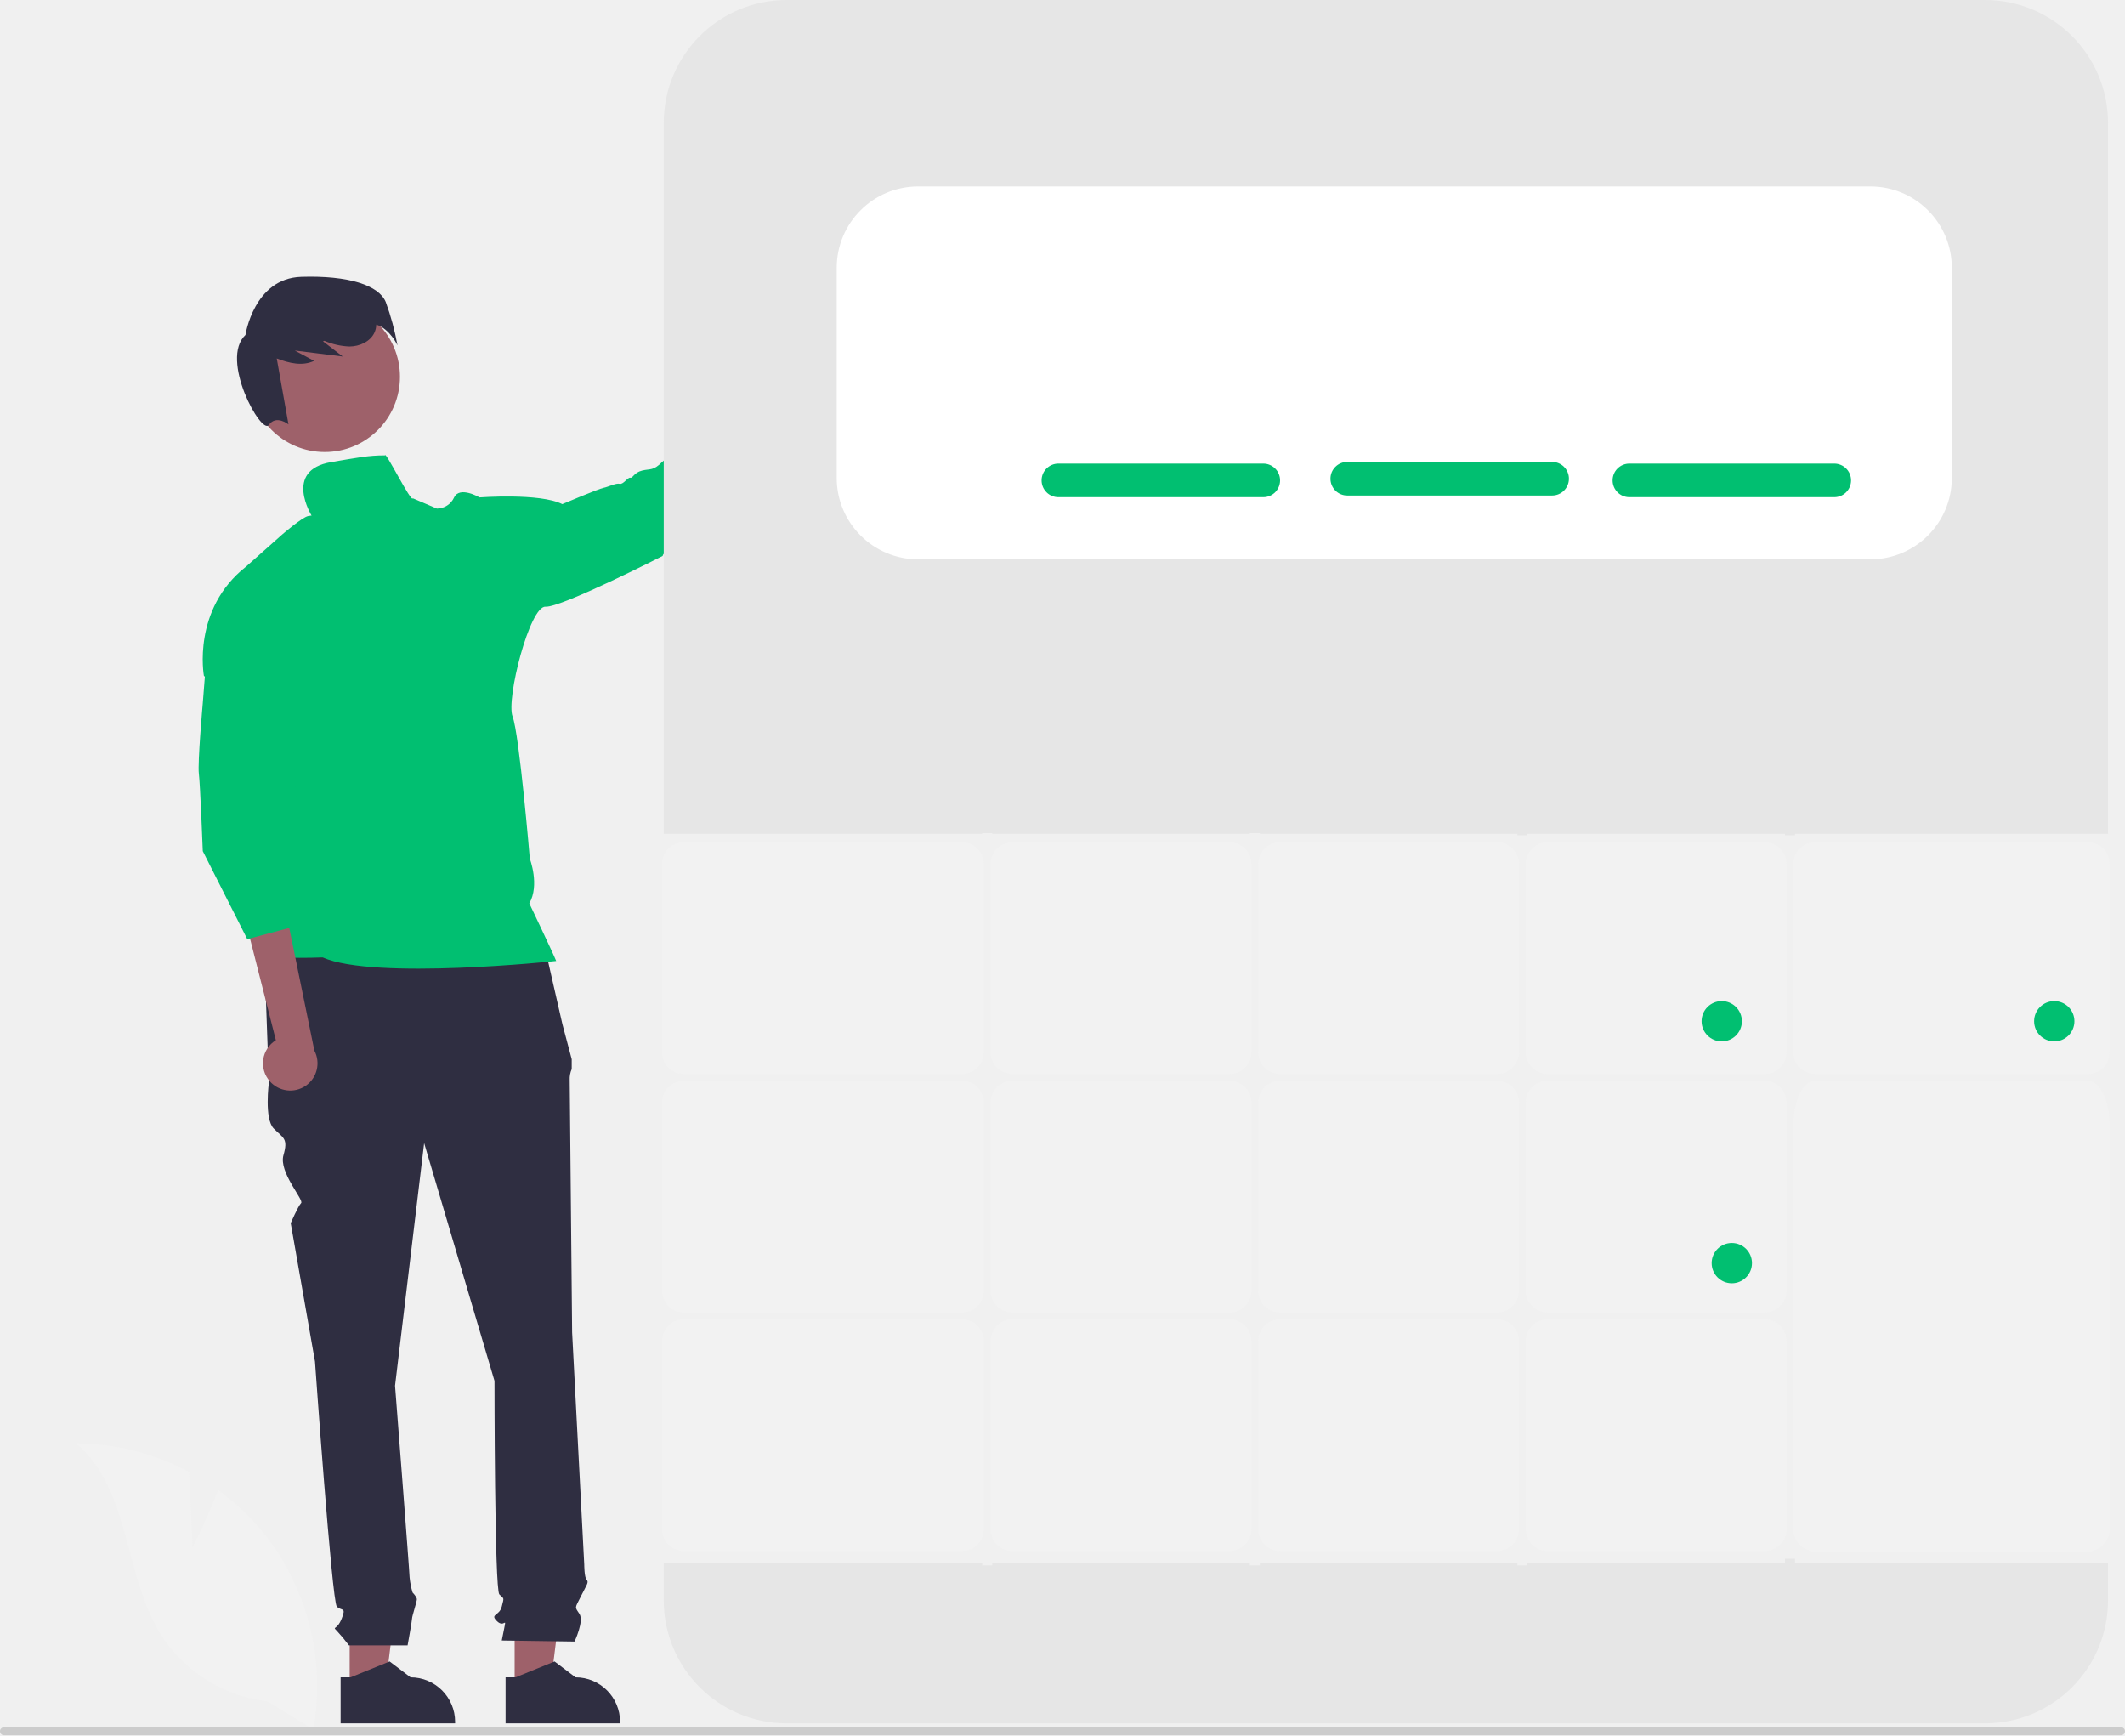
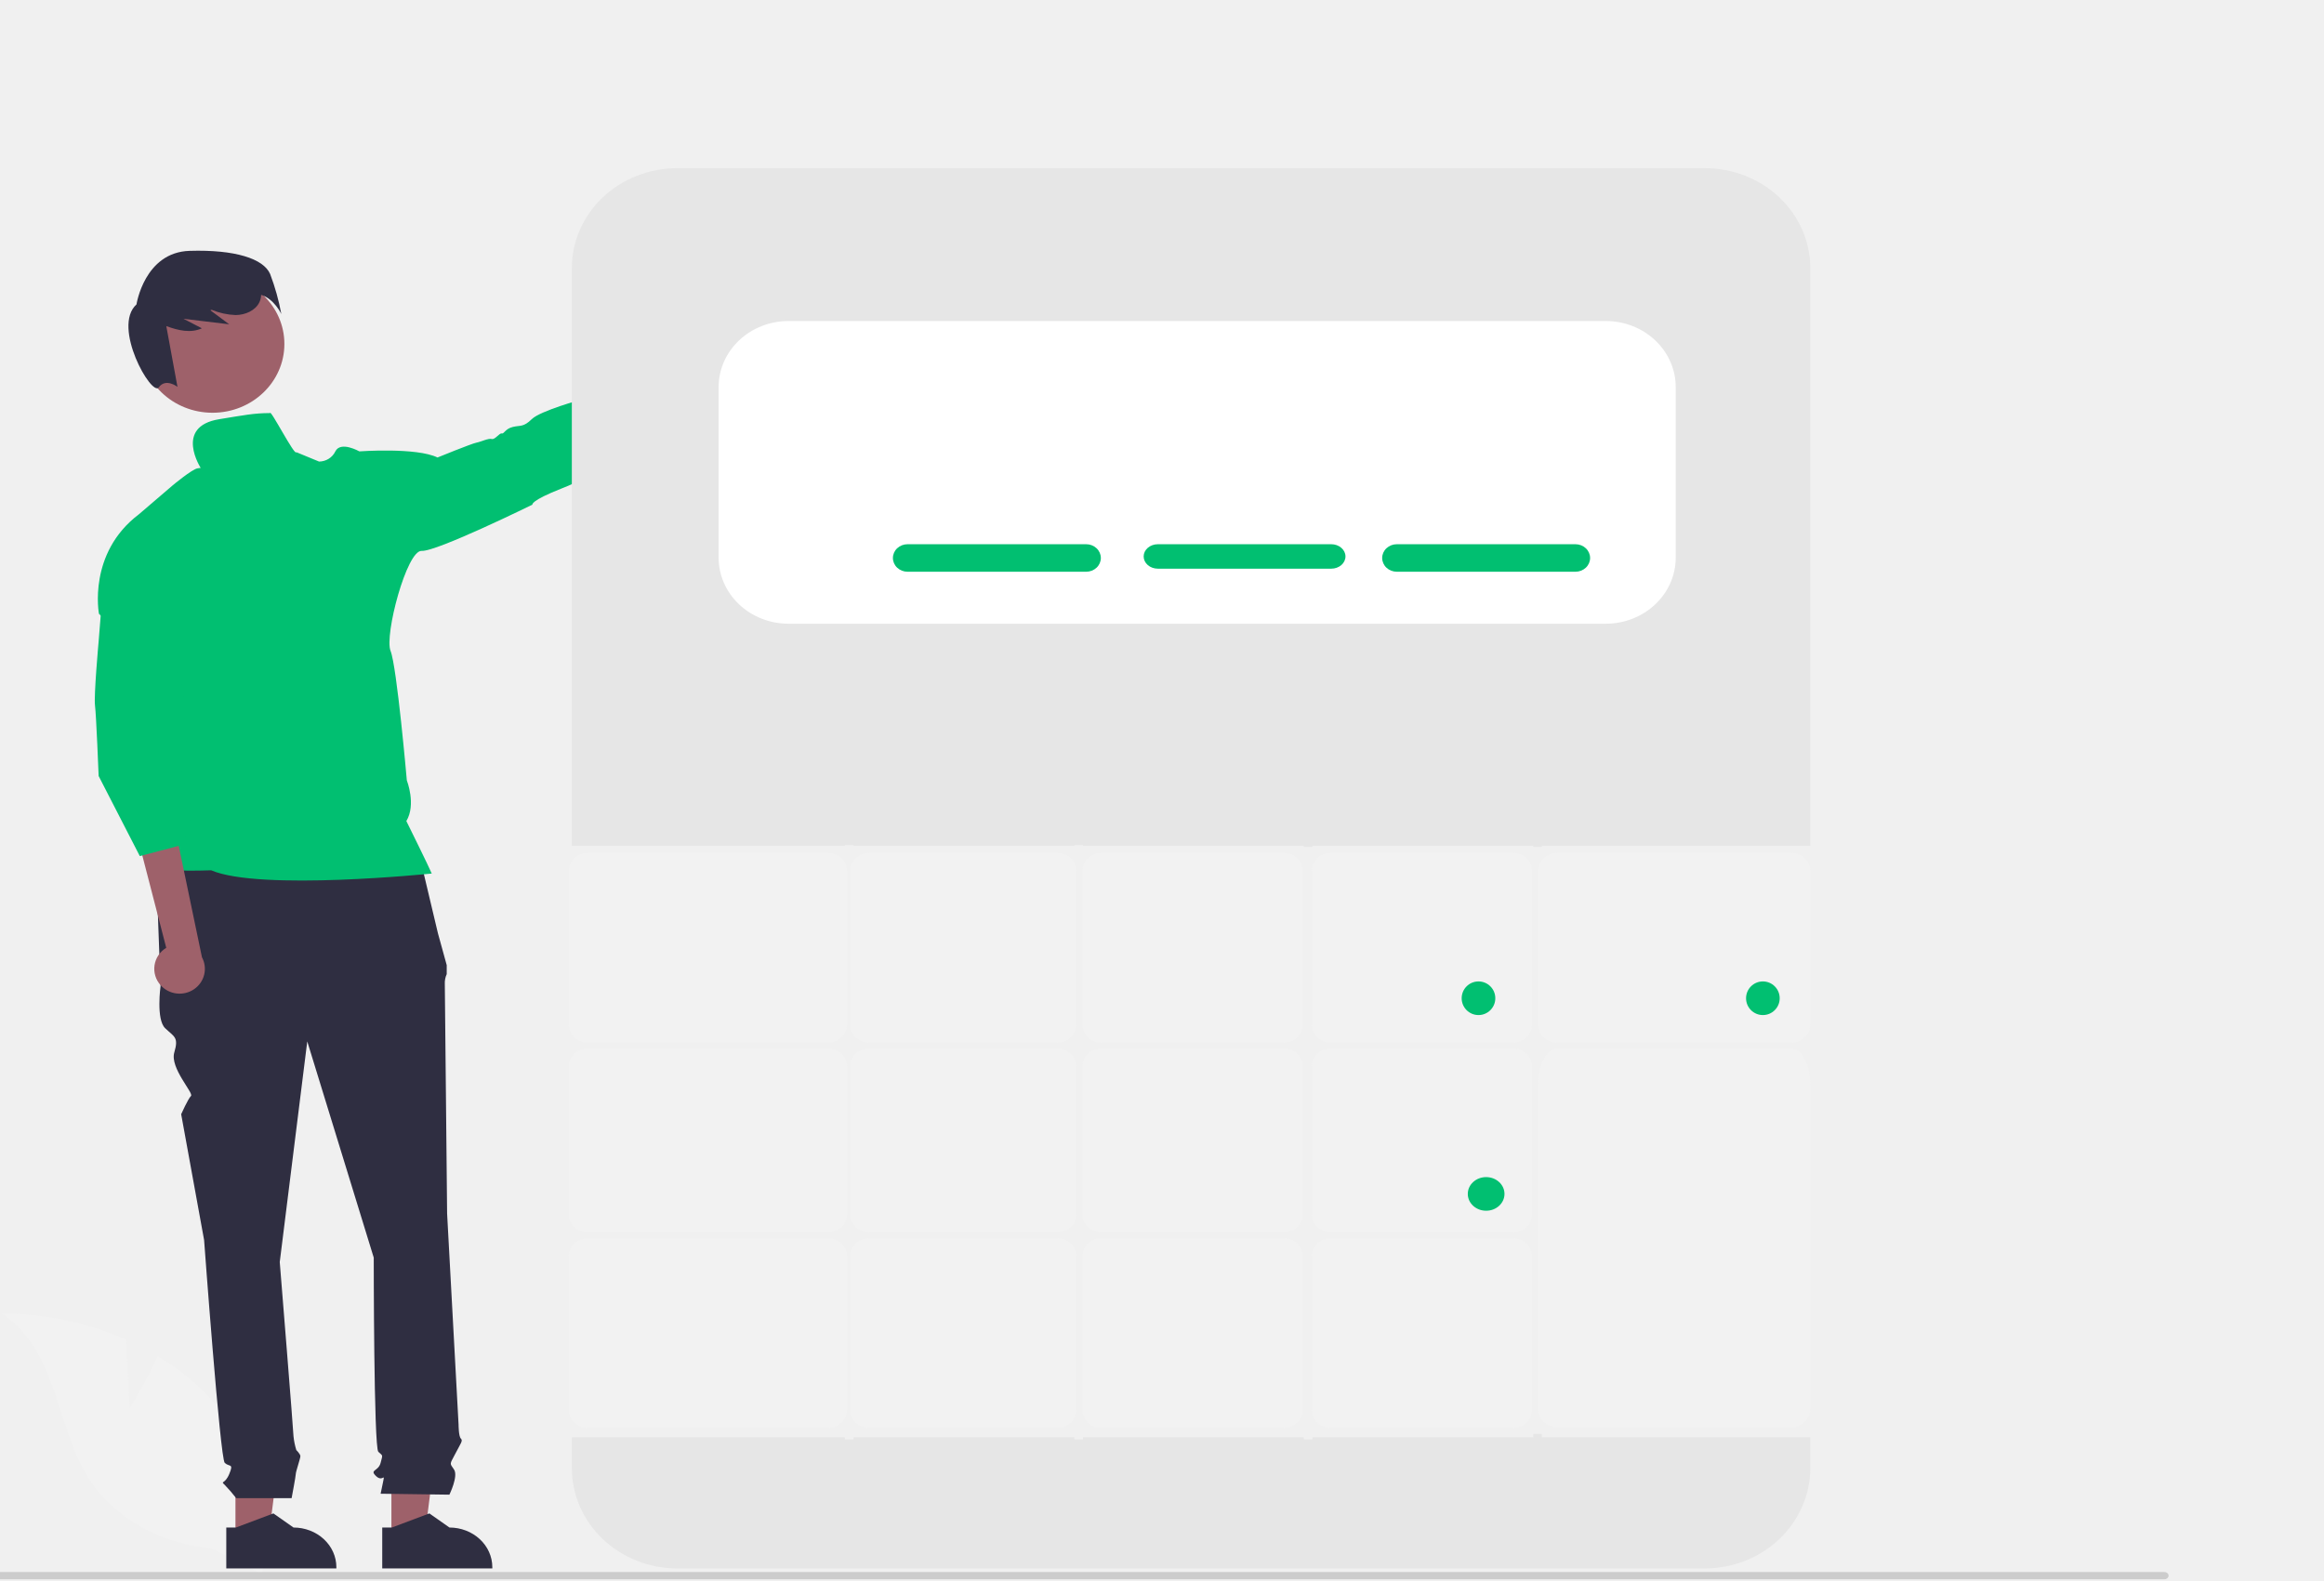
- <svg xmlns="http://www.w3.org/2000/svg" data-name="Layer 1" width="632.67" height="516.546" viewBox="0 0 632.67 516.546">
-   <polygon points="104.115 502.753 114.686 502.752 119.715 461.977 104.113 461.977 104.115 502.753" fill="#9e616a" />
-   <path d="M385.083,691.028l2.976-0,11.617-4.724,6.226,4.724h.001a13.268,13.268,0,0,1,13.267,13.267v.431l-34.087.001Z" transform="translate(-283.665 -191.727)" fill="#2f2e41" />
-   <polygon points="153.228 502.753 163.799 502.752 168.828 461.977 153.226 461.977 153.228 502.753" fill="#9e616a" />
-   <path d="M434.196,691.028l2.976-0,11.617-4.724,6.226,4.724h.001a13.268,13.268,0,0,1,13.267,13.267v.431l-34.087.001Z" transform="translate(-283.665 -191.727)" fill="#2f2e41" />
-   <path d="M445.343,471.336l-83.059,2.167,1.444,40.446s-1.444,10.834,1.444,13.723,4.333,2.889,2.889,7.945,6.187,13.313,5.26,14.24-3.094,5.983-3.094,5.983l7.222,41.168s5.056,71.503,6.5,72.947,2.889,0,1.444,3.611-2.889,2.167-1.444,3.611a53.194,53.194,0,0,1,3.611,4.333H405.025s1.317-7.222,1.317-7.945,1.444-5.056,1.444-5.778-1.277-1.999-1.277-1.999a23.762,23.762,0,0,1-.89-4.501c0-1.444-4.333-57.058-4.333-57.058l8.667-72.225L430.898,602.785s0,62.113,1.444,63.558,1.444.722.722,3.611-3.611,2.167-1.444,4.333,2.889-1.444,2.167,2.167l-.722,3.611,21.667.31s2.889-6.088,1.444-8.255-1.358-1.575.404-5.121,2.485-4.268,1.762-4.99-.722-4.564-.722-4.564l-3.611-69.106s-.722-72.947-.722-75.114a7.204,7.204,0,0,1,.6-3.249v-2.941l-2.767-10.421Z" transform="translate(-283.665 -191.727)" fill="#2f2e41" />
-   <path d="M539.34,313.811a8.065,8.065,0,0,1-11.61,4.261L491.676,348.278l-1.959-14.764,35.264-26.995a8.109,8.109,0,0,1,14.359,7.293Z" transform="translate(-283.665 -191.727)" fill="#9e616a" />
-   <circle cx="96.696" cy="112.161" r="22.39" fill="#9e616a" />
-   <path d="M398.513,281.605c-2.084-4.968-11.017-7.918-25.153-7.474s-16.611,17.301-16.611,17.301c-7.786,7.257,4.784,29.914,6.965,26.79s5.842-.171,5.842-.171l-3.489-19.627c3.685,1.418,7.648,2.369,11.114.718l-5.743-3.071q7.139.888,14.278,1.777l-5.888-4.53c.143-.047.285-.096.428-.144a20.925,20.925,0,0,0,7.46,1.694c3.002-.022,6.192-1.429,7.45-4.155a6.139,6.139,0,0,0,.533-2.376c4.139,1.344,6.313,6.193,6.313,6.193A76.404,76.404,0,0,0,398.513,281.605Z" transform="translate(-283.665 -191.727)" fill="#2f2e41" />
-   <path d="M398.283,327.279c-5,0-8.22.69-16,2-14.36,2.42-5.76,16.065-5.76,16.065s.65-.33-1.11,0-7.76,5.52-7.76,5.52l-10.73,9.53c-16.17,12.69-12.55,32.49-12.55,32.49l23.58,23.73-10.33,47.61s4.39,7.07,2.12,10.24,20,2.26,20,2.26c15.37,6.85,69.52,1.06,69.52,1.06-.75-1.96-8-17.15-8-17.15,3.15-5.44.15-13.3.15-13.3s-3.13-37.18-5.13-42.32,5.12-32.99,9.8-32.69,34.91-15.12,34.91-15.12-.76-1.21,9.22-5.29a48.912,48.912,0,0,0,15.49-9.77l4.1-8.19c-1.97.76-8.62-11.78-8.62-11.78l-2.9,1.105-1.68-.485s-13.11,3.73-15.79,6.45-3.58,1.96-6,2.57-2.72,2.31-3.48,2.12-2.11,2.11-3.17,1.81-3.33.91-4.84,1.21-12.24,4.84-12.24,4.84c-6.64-3.36-24.64-2-24.64-2s-5.89-3.47-7.56,0a5.69,5.69,0,0,1-5.13,3.33l-7.18-3.07C406.156,341.577,398.324,325.7,398.283,327.279Z" transform="translate(-283.665 -191.727)" fill="#01bf71" />
-   <path d="M364.004,513.612a8.065,8.065,0,0,1,1.8-12.235L355.632,461.388l13.908,5.329,7.729,37.761a8.109,8.109,0,0,1-13.265,9.133Z" transform="translate(-283.665 -191.727)" fill="#9e616a" />
-   <path d="M345.283,385.279l-1.256,15.969s-1.562,17.543-1.153,20.787S344.045,445.09,344.045,445.09l13.239,26.189,15-4-.898-12.285.898,11.285,2-10-5-17,3-6L370.771,413.138Z" transform="translate(-283.665 -191.727)" fill="#01bf71" />
-   <path d="M809.098,582.437H744.432a6.508,6.508,0,0,1-6.5-6.5v-56a6.508,6.508,0,0,1,6.5-6.5h64.667a6.508,6.508,0,0,1,6.5,6.5v56A6.508,6.508,0,0,1,809.098,582.437Z" transform="translate(-283.665 -191.727)" fill="#f2f2f2" />
-   <path d="M809.098,511.437H744.432a6.508,6.508,0,0,1-6.5-6.5v-56a6.508,6.508,0,0,1,6.5-6.5h64.667a6.508,6.508,0,0,1,6.5,6.5v56A6.508,6.508,0,0,1,809.098,511.437Z" transform="translate(-283.665 -191.727)" fill="#f2f2f2" />
-   <path d="M809.098,653.437H744.432a6.508,6.508,0,0,1-6.5-6.5v-56a6.508,6.508,0,0,1,6.5-6.5h64.667a6.508,6.508,0,0,1,6.5,6.5v56A6.508,6.508,0,0,1,809.098,653.437Z" transform="translate(-283.665 -191.727)" fill="#f2f2f2" />
-   <path d="M729.432,653.437h-64.667a6.508,6.508,0,0,1-6.5-6.5v-56a6.508,6.508,0,0,1,6.5-6.5h64.667a6.508,6.508,0,0,1,6.5,6.5v56A6.508,6.508,0,0,1,729.432,653.437Z" transform="translate(-283.665 -191.727)" fill="#f2f2f2" />
-   <path d="M905.283,511.437H824.098a6.508,6.508,0,0,1-6.5-6.5v-56a6.508,6.508,0,0,1,6.5-6.5h81.185a6.508,6.508,0,0,1,6.5,6.5v56A6.508,6.508,0,0,1,905.283,511.437Z" transform="translate(-283.665 -191.727)" fill="#f2f2f2" />
-   <path d="M576.098,439.937v-.21h3v.21h76.666v-.21h3v.21h76.667v.436h3V439.937h76.667v.436h3V439.937h93.185V228.337A36.61,36.61,0,0,0,874.673,191.727H517.894a36.61,36.61,0,0,0-36.61,36.61V439.937Z" transform="translate(-283.665 -191.727)" fill="#e6e6e6" />
-   <path d="M905.283,513.437H824.098c-3.584,0-6.5,5.929-6.5,13.216V646.937a6.51,6.51,0,0,0,4.616,6.219,3.564,3.564,0,0,0,1.884.571h81.185a3.564,3.564,0,0,0,1.884-.571,6.51,6.51,0,0,0,4.616-6.219V526.653C911.783,519.366,908.867,513.437,905.283,513.437Z" transform="translate(-283.665 -191.727)" fill="#f2f2f2" />
-   <path d="M570.098,653.437H487.283a6.508,6.508,0,0,1-6.5-6.5v-56a6.508,6.508,0,0,1,6.5-6.5h82.815a6.508,6.508,0,0,1,6.5,6.5v56A6.508,6.508,0,0,1,570.098,653.437Z" transform="translate(-283.665 -191.727)" fill="#f2f2f2" />
-   <path d="M570.098,582.437H487.283a6.508,6.508,0,0,1-6.5-6.5v-56a6.508,6.508,0,0,1,6.5-6.5h82.815a6.508,6.508,0,0,1,6.5,6.5v56A6.508,6.508,0,0,1,570.098,582.437Z" transform="translate(-283.665 -191.727)" fill="#f2f2f2" />
-   <path d="M818.098,656.937V655.711h-3V656.937H738.432v.774h-3V656.937h-76.667v.774h-3V656.937h-76.666v.774h-3V656.937H481.283v11.18A36.61,36.61,0,0,0,517.894,704.727H874.673a36.61,36.61,0,0,0,36.61-36.61V656.937Z" transform="translate(-283.665 -191.727)" fill="#e6e6e6" />
-   <path d="M570.098,511.437H487.283a6.508,6.508,0,0,1-6.5-6.5v-56a6.508,6.508,0,0,1,6.5-6.5h82.815a6.508,6.508,0,0,1,6.5,6.5v56A6.508,6.508,0,0,1,570.098,511.437Z" transform="translate(-283.665 -191.727)" fill="#f2f2f2" />
-   <path d="M649.765,582.437h-64.666a6.508,6.508,0,0,1-6.5-6.5v-56a6.508,6.508,0,0,1,6.5-6.5h64.666a6.508,6.508,0,0,1,6.5,6.5v56A6.508,6.508,0,0,1,649.765,582.437Z" transform="translate(-283.665 -191.727)" fill="#f2f2f2" />
-   <path d="M649.765,653.437h-64.666a6.508,6.508,0,0,1-6.5-6.5v-56a6.508,6.508,0,0,1,6.5-6.5h64.666a6.508,6.508,0,0,1,6.5,6.5v56A6.508,6.508,0,0,1,649.765,653.437Z" transform="translate(-283.665 -191.727)" fill="#f2f2f2" />
-   <path d="M729.432,511.437h-64.667a6.508,6.508,0,0,1-6.5-6.5v-56a6.508,6.508,0,0,1,6.5-6.5h64.667a6.508,6.508,0,0,1,6.5,6.5v56A6.508,6.508,0,0,1,729.432,511.437Z" transform="translate(-283.665 -191.727)" fill="#f2f2f2" />
-   <path d="M729.432,582.437h-64.667a6.508,6.508,0,0,1-6.5-6.5v-56a6.508,6.508,0,0,1,6.5-6.5h64.667a6.508,6.508,0,0,1,6.5,6.5v56A6.508,6.508,0,0,1,729.432,582.437Z" transform="translate(-283.665 -191.727)" fill="#f2f2f2" />
-   <path d="M649.765,511.437h-64.666a6.508,6.508,0,0,1-6.5-6.5v-56a6.508,6.508,0,0,1,6.5-6.5h64.666a6.508,6.508,0,0,1,6.5,6.5v56A6.508,6.508,0,0,1,649.765,511.437Z" transform="translate(-283.665 -191.727)" fill="#f2f2f2" />
-   <path d="M840.571,358.227H556.996a24.24,24.24,0,0,1-24.212-24.212v-62.575a24.24,24.24,0,0,1,24.212-24.212H840.571a24.24,24.24,0,0,1,24.212,24.212v62.575A24.24,24.24,0,0,1,840.571,358.227Z" transform="translate(-283.665 -191.727)" fill="#fff" />
-   <path d="M745.783,339.227h-61a5,5,0,0,1,0-10h61a5,5,0,0,1,0,10Z" transform="translate(-283.665 -191.727)" fill="#01bf71" />
-   <path d="M829.783,339.727h-61a5,5,0,0,1,0-10h61a5,5,0,0,1,0,10Z" transform="translate(-283.665 -191.727)" fill="#01bf71" />
-   <path d="M659.783,339.727h-61a5,5,0,0,1,0-10h61a5,5,0,0,1,0,10Z" transform="translate(-283.665 -191.727)" fill="#01bf71" />
-   <circle cx="512.618" cy="304" r="6" fill="#01bf71" />
-   <circle cx="515.618" cy="376" r="6" fill="#01bf71" />
-   <circle cx="611.618" cy="304" r="6" fill="#01bf71" />
-   <path d="M340.996,652.344l-.998-22.434a72.455,72.455,0,0,0-33.796-8.555c16.231,13.27,14.203,38.851,25.208,56.697A43.582,43.582,0,0,0,363.37,698.192l13.583,8.316a73.03,73.03,0,0,0-15.393-59.179,70.543,70.543,0,0,0-12.964-12.046C345.342,643.862,340.996,652.344,340.996,652.344Z" transform="translate(-283.665 -191.727)" fill="#f2f2f2" />
-   <path d="M283.665,707.083a1.186,1.186,0,0,0,1.19,1.19h630.29a1.19,1.19,0,0,0,0-2.38H284.855A1.187,1.187,0,0,0,283.665,707.083Z" transform="translate(-283.665 -191.727)" fill="#ccc" />
+ <svg xmlns="http://www.w3.org/2000/svg" width="760" height="517" viewBox="0 0 760 517" fill="none">
+   <g clip-path="url(#clip0_62_2)">
+     <path d="M42.42 460.617L41.222 438.183C28.734 432.624 14.806 429.687 0.646 429.628C20.134 442.899 17.698 468.479 30.911 486.325C35.083 491.865 40.698 496.551 47.34 500.038C53.983 503.524 61.482 505.721 69.282 506.465L85.59 514.781C87.828 504.391 87.335 493.72 84.144 483.503C80.954 473.287 75.142 463.768 67.109 455.603C62.548 451.059 57.319 447.012 51.544 443.557C47.638 452.134 42.42 460.617 42.42 460.617Z" fill="#F2F2F2" />
+     <path d="M77.002 503L87.843 502.999L93 462H77L77.002 503Z" fill="#9E616A" />
+     <path d="M74 499.616H77.143L89.411 495L95.987 499.615H95.988C99.704 499.616 103.268 500.98 105.896 503.411C108.523 505.843 110 509.14 110 512.578V512.999L74.001 513L74 499.616Z" fill="#2F2E41" />
+     <path d="M128.002 503L138.843 502.999L144 462H128L128.002 503Z" fill="#9E616A" />
+     <path d="M125 499.616H128.143L140.412 495L146.987 499.615H146.988C150.704 499.616 154.267 500.98 156.895 503.411C159.523 505.843 160.999 509.14 161 512.578V512.999L125.001 513L125 499.616Z" fill="#2F2E41" />
+     <path d="M137.217 280L51 282.164L52.499 322.577C52.499 322.577 51 333.402 53.999 336.288C56.998 339.175 58.497 339.175 56.998 344.227C55.498 349.279 63.42 357.529 62.458 358.455C61.496 359.381 59.247 364.433 59.247 364.433L66.744 405.567C66.744 405.567 71.992 477.011 73.491 478.454C74.991 479.897 76.49 478.454 74.991 482.062C73.491 485.671 71.992 484.227 73.491 485.671C74.82 487.048 76.071 488.494 77.24 490H95.366C95.366 490 96.733 482.784 96.733 482.062C96.733 481.34 98.232 477.011 98.232 476.288C98.232 475.567 96.907 474.291 96.907 474.291C96.449 472.824 96.139 471.318 95.983 469.794C95.983 468.351 91.484 412.783 91.484 412.783L100.481 340.619L122.223 411.34C122.223 411.34 122.223 473.402 123.723 474.846C125.222 476.288 125.222 475.567 124.472 478.454C123.723 481.34 120.724 480.619 122.972 482.784C125.222 484.948 125.971 481.34 125.222 484.948L124.472 488.557L146.963 488.866C146.963 488.866 149.962 482.784 148.463 480.619C146.963 478.454 147.053 479.045 148.882 475.502C150.712 471.959 151.462 471.238 150.711 470.515C149.962 469.794 149.962 465.956 149.962 465.956L146.214 396.907C146.214 396.907 145.464 324.021 145.464 321.855C145.407 320.741 145.621 319.63 146.087 318.609V315.67L143.215 305.257L137.217 280Z" fill="#2F2E41" />
+     <path d="M234.485 122.054C234.071 123.18 233.409 124.202 232.547 125.05C231.685 125.898 230.643 126.551 229.495 126.963C228.346 127.375 227.119 127.536 225.901 127.434C224.682 127.332 223.5 126.972 222.439 126.375L185.033 157L183 142.031L219.587 114.661C220.73 112.986 222.461 111.779 224.453 111.268C226.445 110.758 228.56 110.98 230.396 111.891C232.233 112.802 233.663 114.34 234.417 116.214C235.17 118.087 235.195 120.165 234.485 122.054Z" fill="#9E616A" />
+     <path d="M69.5 135C82.479 135 93 124.927 93 112.501C93 100.074 82.479 90 69.5 90C56.521 90 46 100.074 46 112.501C46 124.927 56.521 135 69.5 135Z" fill="#9E616A" />
+     <path d="M88.338 89.614C86.157 84.582 76.809 81.595 62.016 82.045C47.223 82.495 44.633 99.568 44.633 99.568C36.485 106.917 49.639 129.867 51.922 126.702C54.204 123.538 58.036 126.529 58.036 126.529L54.384 106.65C58.24 108.086 62.388 109.051 66.014 107.377L60.005 104.267C64.986 104.867 69.966 105.467 74.947 106.067L68.785 101.478C68.934 101.431 69.084 101.381 69.233 101.333C71.704 102.364 74.351 102.945 77.04 103.048C80.181 103.025 83.52 101.6 84.836 98.84C85.186 98.082 85.376 97.263 85.394 96.433C89.726 97.794 92 102.705 92 102.705C91.178 98.246 89.952 93.866 88.338 89.614Z" fill="#2F2E41" />
+     <path d="M88.293 135.108C83.106 135.108 79.765 135.799 71.693 137.11C56.793 139.531 65.716 153.185 65.716 153.185C65.716 153.185 66.391 152.855 64.565 153.185C62.739 153.516 56.513 158.709 56.513 158.709L45.38 168.245C28.603 180.944 32.359 200.757 32.359 200.757L56.825 224.502L46.107 272.144C46.107 272.144 50.661 279.218 48.306 282.39C45.951 285.563 69.057 284.652 69.057 284.652C85.004 291.506 141.187 285.713 141.187 285.713C140.409 283.751 132.887 268.551 132.887 268.551C136.155 263.108 133.042 255.243 133.042 255.243C133.042 255.243 129.795 218.038 127.72 212.895C125.644 207.751 133.033 179.883 137.888 180.183C142.743 180.483 174.108 165.053 174.108 165.053C174.108 165.053 173.32 163.842 183.674 159.76C189.623 157.505 195.075 154.188 199.746 149.983L204 141.788C201.956 142.548 195.056 130 195.056 130L192.047 131.106L190.304 130.62C190.304 130.62 176.702 134.353 173.922 137.075C171.141 139.796 170.207 139.036 167.696 139.646C165.185 140.257 164.874 141.958 164.086 141.768C163.297 141.578 161.896 143.879 160.797 143.579C159.697 143.279 157.342 144.49 155.775 144.79C154.208 145.09 143.075 149.633 143.075 149.633C136.186 146.271 117.51 147.632 117.51 147.632C117.51 147.632 111.399 144.159 109.667 147.632C109.2 148.617 108.452 149.455 107.509 150.045C106.566 150.636 105.468 150.954 104.344 150.964L96.895 147.892C96.462 149.416 88.336 133.528 88.293 135.108Z" fill="#01BF71" />
+     <path d="M52.531 322.243C51.732 321.363 51.14 320.321 50.795 319.19C50.451 318.061 50.363 316.87 50.538 315.703C50.712 314.537 51.146 313.421 51.807 312.437C52.469 311.451 53.342 310.621 54.365 310.004L44 270L58.172 275.332L66.048 313.107C66.99 314.864 67.244 316.899 66.76 318.827C66.277 320.756 65.089 322.443 63.423 323.569C61.757 324.695 59.728 325.183 57.721 324.938C55.713 324.693 53.867 323.735 52.531 322.243Z" fill="#9E616A" />
+     <path d="M33.518 194L32.241 209.969C32.241 209.969 30.654 227.512 31.069 230.756C31.485 234 32.259 253.811 32.259 253.811L45.718 280L60.967 276L60.054 263.715L60.967 275L63 265L57.917 248L60.967 242L59.429 221.859L33.518 194Z" fill="#01BF71" />
+     <path d="M494.975 403H435.025C433.429 402.998 431.897 402.402 430.766 401.342C429.637 400.283 429.002 398.846 429 397.348V348.652C429.002 347.154 429.637 345.717 430.766 344.658C431.897 343.598 433.429 343.002 435.025 343H494.975C496.571 343.002 498.103 343.598 499.234 344.658C500.363 345.717 500.998 347.154 501 348.652V397.348C500.998 398.846 500.363 400.283 499.234 401.342C498.103 402.402 496.571 402.998 494.975 403Z" fill="#F2F2F2" />
+     <path d="M494.975 341H435.025C433.429 340.998 431.897 340.382 430.766 339.287C429.637 338.193 429.002 336.708 429 335.16V284.84C429.002 283.292 429.637 281.807 430.766 280.713C431.897 279.618 433.429 279.002 435.025 279H494.975C496.571 279.002 498.103 279.618 499.234 280.713C500.363 281.807 500.998 283.292 501 284.84V335.16C500.998 336.708 500.363 338.193 499.234 339.287C498.103 340.382 496.571 340.998 494.975 341Z" fill="#F2F2F2" />
+     <path d="M494.975 467H435.025C433.429 466.998 431.897 466.382 430.766 465.287C429.637 464.193 429.002 462.708 429 461.16V410.84C429.002 409.292 429.637 407.807 430.766 406.713C431.897 405.618 433.429 405.002 435.025 405H494.975C496.571 405.002 498.103 405.618 499.234 406.713C500.363 407.807 500.998 409.292 501 410.84V461.16C500.998 462.708 500.363 464.193 499.234 465.287C498.103 466.382 496.571 466.998 494.975 467Z" fill="#F2F2F2" />
+     <path d="M419.974 467H360.026C358.428 466.998 356.897 466.382 355.767 465.287C354.637 464.193 354.002 462.708 354 461.16V410.84C354.002 409.292 354.637 407.807 355.767 406.713C356.897 405.618 358.428 405.002 360.026 405H419.974C421.572 405.002 423.103 405.618 424.233 406.713C425.363 407.807 425.998 409.292 426 410.84V461.16C425.998 462.708 425.363 464.193 424.233 465.287C423.103 466.382 421.572 466.998 419.974 467Z" fill="#F2F2F2" />
+     <path d="M585.858 341H509.142C507.514 340.998 505.952 340.382 504.801 339.287C503.649 338.193 503.002 336.708 503 335.16V284.84C503.002 283.292 503.649 281.807 504.801 280.713C505.952 279.618 507.514 279.002 509.142 279H585.858C587.486 279.002 589.048 279.618 590.199 280.713C591.351 281.807 591.998 283.292 592 284.84V335.16C591.998 336.708 591.351 338.193 590.199 339.287C589.048 340.382 587.486 340.998 585.858 341Z" fill="#F2F2F2" />
+     <path d="M276.302 276.611V276.424H279.128V276.611H351.338V276.424H354.163V276.611H426.372V277H429.198V276.611H501.408V277H504.233V276.611H592V87.687C592 83.394 591.109 79.144 589.375 75.178C587.642 71.213 585.103 67.609 581.9 64.574C578.698 61.538 574.898 59.131 570.714 57.488C566.53 55.846 562.046 55 557.519 55H221.481C212.336 55 203.566 58.444 197.1 64.574C190.633 70.704 187 79.018 187 87.687V276.611H276.302Z" fill="#E6E6E6" />
+     <path d="M585.858 343H509.142C505.756 343 503 348.24 503 354.682V460.999C503.002 462.231 503.427 463.43 504.212 464.42C504.997 465.409 506.101 466.137 507.362 466.495C507.893 466.816 508.51 466.991 509.142 467H585.858C586.49 466.991 587.107 466.816 587.638 466.495C588.899 466.137 590.003 465.409 590.788 464.42C591.573 463.43 591.998 462.231 592 460.999V354.682C592 348.24 589.244 343 585.858 343Z" fill="#F2F2F2" />
+     <path d="M270.826 467H192.174C190.537 466.998 188.968 466.382 187.81 465.287C186.653 464.193 186.002 462.708 186 461.16V410.84C186.002 409.292 186.653 407.807 187.81 406.713C188.968 405.618 190.537 405.002 192.174 405H270.826C272.463 405.002 274.032 405.618 275.19 406.713C276.347 407.807 276.998 409.292 277 410.84V461.16C276.998 462.708 276.347 464.193 275.19 465.287C274.032 466.382 272.463 466.998 270.826 467Z" fill="#F2F2F2" />
+     <path d="M270.826 403H192.174C190.537 402.998 188.968 402.402 187.81 401.342C186.653 400.283 186.002 398.846 186 397.348V348.652C186.002 347.154 186.653 345.717 187.81 344.658C188.968 343.598 190.537 343.002 192.174 343H270.826C272.463 343.002 274.032 343.598 275.19 344.658C276.347 345.717 276.998 347.154 277 348.652V397.348C276.998 398.846 276.347 400.283 275.19 401.342C274.032 402.402 272.463 402.998 270.826 403Z" fill="#F2F2F2" />
+     <path d="M504.233 470.1V469H501.407V470.1H429.198V470.795H426.372V470.1H354.163V470.795H351.338V470.1H279.128V470.795H276.302V470.1H187V480.136C187 488.852 190.633 497.211 197.1 503.375C203.566 509.537 212.336 513 221.481 513H557.519C566.664 513 575.434 509.537 581.9 503.375C588.367 497.211 592 488.852 592 480.136V470.1H504.233Z" fill="#E6E6E6" />
+     <path d="M270.826 341H192.174C190.537 340.998 188.968 340.382 187.81 339.287C186.653 338.193 186.002 336.708 186 335.16V284.84C186.002 283.292 186.653 281.807 187.81 280.713C188.968 279.618 190.537 279.002 192.174 279H270.826C272.463 279.002 274.032 279.618 275.19 280.713C276.347 281.807 276.998 283.292 277 284.84V335.16C276.998 336.708 276.347 338.193 275.19 339.287C274.032 340.382 272.463 340.998 270.826 341Z" fill="#F2F2F2" />
+     <path d="M345.807 403H284.193C282.552 402.998 280.977 402.402 279.816 401.342C278.655 400.283 278.002 398.846 278 397.348V348.652C278.002 347.154 278.655 345.717 279.816 344.658C280.977 343.598 282.552 343.002 284.193 343H345.807C347.448 343.002 349.023 343.598 350.184 344.658C351.345 345.717 351.998 347.154 352 348.652V397.348C351.998 398.846 351.345 400.283 350.184 401.342C349.023 402.402 347.448 402.998 345.807 403Z" fill="#F2F2F2" />
+     <path d="M345.807 467H284.193C282.552 466.998 280.977 466.382 279.816 465.287C278.655 464.193 278.002 462.708 278 461.16V410.84C278.002 409.292 278.655 407.807 279.816 406.713C280.977 405.618 282.552 405.002 284.193 405H345.807C347.448 405.002 349.023 405.618 350.184 406.713C351.345 407.807 351.998 409.292 352 410.84V461.16C351.998 462.708 351.345 464.193 350.184 465.287C349.023 466.382 347.448 466.998 345.807 467Z" fill="#F2F2F2" />
+     <path d="M419.974 341H360.026C358.428 340.998 356.897 340.382 355.767 339.287C354.637 338.193 354.002 336.708 354 335.16V284.84C354.002 283.292 354.637 281.807 355.767 280.713C356.897 279.618 358.428 279.002 360.026 279H419.974C421.572 279.002 423.103 279.618 424.233 280.713C425.363 281.807 425.998 283.292 426 284.84V335.16C425.998 336.708 425.363 338.193 424.233 339.287C423.103 340.382 421.572 340.998 419.974 341Z" fill="#F2F2F2" />
+     <path d="M419.974 403H360.026C358.428 402.998 356.897 402.402 355.767 401.342C354.637 400.283 354.002 398.846 354 397.348V348.652C354.002 347.154 354.637 345.717 355.767 344.658C356.897 343.598 358.428 343.002 360.026 343H419.974C421.572 343.002 423.103 343.598 424.233 344.658C425.363 345.717 425.998 347.154 426 348.652V397.348C425.998 398.846 425.363 400.283 424.233 401.342C423.103 402.402 421.572 402.998 419.974 403Z" fill="#F2F2F2" />
+     <path d="M345.807 341H284.193C282.552 340.998 280.977 340.382 279.816 339.287C278.655 338.193 278.002 336.708 278 335.16V284.84C278.002 283.292 278.655 281.807 279.816 280.713C280.977 279.618 282.552 279.002 284.193 279H345.807C347.448 279.002 349.023 279.618 350.184 280.713C351.345 281.807 351.998 283.292 352 284.84V335.16C351.998 336.708 351.345 338.193 350.184 339.287C349.023 340.382 347.448 340.998 345.807 341Z" fill="#F2F2F2" />
+     <path d="M525.173 204H257.827C251.775 203.993 245.973 201.716 241.694 197.668C237.414 193.619 235.007 188.13 235 182.406V126.594C235.007 120.87 237.414 115.381 241.694 111.332C245.973 107.284 251.775 105.007 257.827 105H525.173C531.225 105.007 537.027 107.284 541.306 111.332C545.586 115.381 547.993 120.87 548 126.594V182.406C547.993 188.13 545.586 193.619 541.306 197.668C537.027 201.716 531.225 203.993 525.173 204Z" fill="white" />
+     <path d="M435.352 186H378.648C377.415 186 376.233 185.579 375.361 184.828C374.49 184.078 374 183.06 374 182C374 180.94 374.49 179.922 375.361 179.172C376.233 178.421 377.415 178 378.648 178H435.352C436.585 178 437.767 178.421 438.639 179.172C439.51 179.922 440 180.94 440 182C440 183.06 439.51 184.078 438.639 184.828C437.767 185.579 436.585 186 435.352 186Z" fill="#01BF71" />
+     <path d="M515.212 187H456.788C455.519 187 454.301 186.526 453.403 185.682C452.504 184.838 452 183.693 452 182.5C452 181.307 452.504 180.162 453.403 179.318C454.301 178.474 455.519 178 456.788 178H515.212C516.481 178 517.699 178.474 518.597 179.318C519.496 180.162 520 181.307 520 182.5C520 183.693 519.496 184.838 518.597 185.682C517.699 186.526 516.481 187 515.212 187Z" fill="#01BF71" />
+     <path d="M355.212 187H296.788C295.519 187 294.301 186.526 293.403 185.682C292.504 184.838 292 183.693 292 182.5C292 181.307 292.504 180.162 293.403 179.318C294.301 178.474 295.519 178 296.788 178H355.212C356.481 178 357.699 178.474 358.597 179.318C359.496 180.162 360 181.307 360 182.5C360 183.693 359.496 184.838 358.597 185.682C357.699 186.526 356.481 187 355.212 187Z" fill="#01BF71" />
+     <path d="M483.5 332C486.538 332 489 329.538 489 326.5C489 323.462 486.538 321 483.5 321C480.462 321 478 323.462 478 326.5C478 329.538 480.462 332 483.5 332Z" fill="#01BF71" />
+     <path d="M486 396C489.314 396 492 393.538 492 390.5C492 387.462 489.314 385 486 385C482.686 385 480 387.462 480 390.5C480 393.538 482.686 396 486 396Z" fill="#01BF71" />
+     <path d="M576.5 332C579.538 332 582 329.538 582 326.5C582 323.462 579.538 321 576.5 321C573.462 321 571 323.462 571 326.5C571 329.538 573.462 332 576.5 332Z" fill="#01BF71" />
+     <path d="M-50.426 515.356C-50.427 515.512 -50.391 515.667 -50.319 515.812C-50.247 515.957 -50.142 516.088 -50.009 516.199C-49.877 516.309 -49.719 516.397 -49.545 516.456C-49.371 516.516 -49.185 516.546 -48.998 516.546H707.748C708.128 516.546 708.491 516.421 708.759 516.197C709.027 515.974 709.177 515.672 709.177 515.356C709.177 515.04 709.027 514.738 708.759 514.515C708.491 514.291 708.128 514.166 707.748 514.166H-48.998C-49.185 514.166 -49.372 514.196 -49.545 514.256C-49.719 514.315 -49.877 514.403 -50.009 514.514C-50.142 514.624 -50.247 514.756 -50.319 514.9C-50.391 515.045 -50.427 515.2 -50.426 515.356Z" fill="#CCCCCC" />
+   </g>
+   <defs>
+     <clipPath id="clip0_62_2">
+       <rect width="760" height="517" fill="white" />
+     </clipPath>
+   </defs>
</svg>
